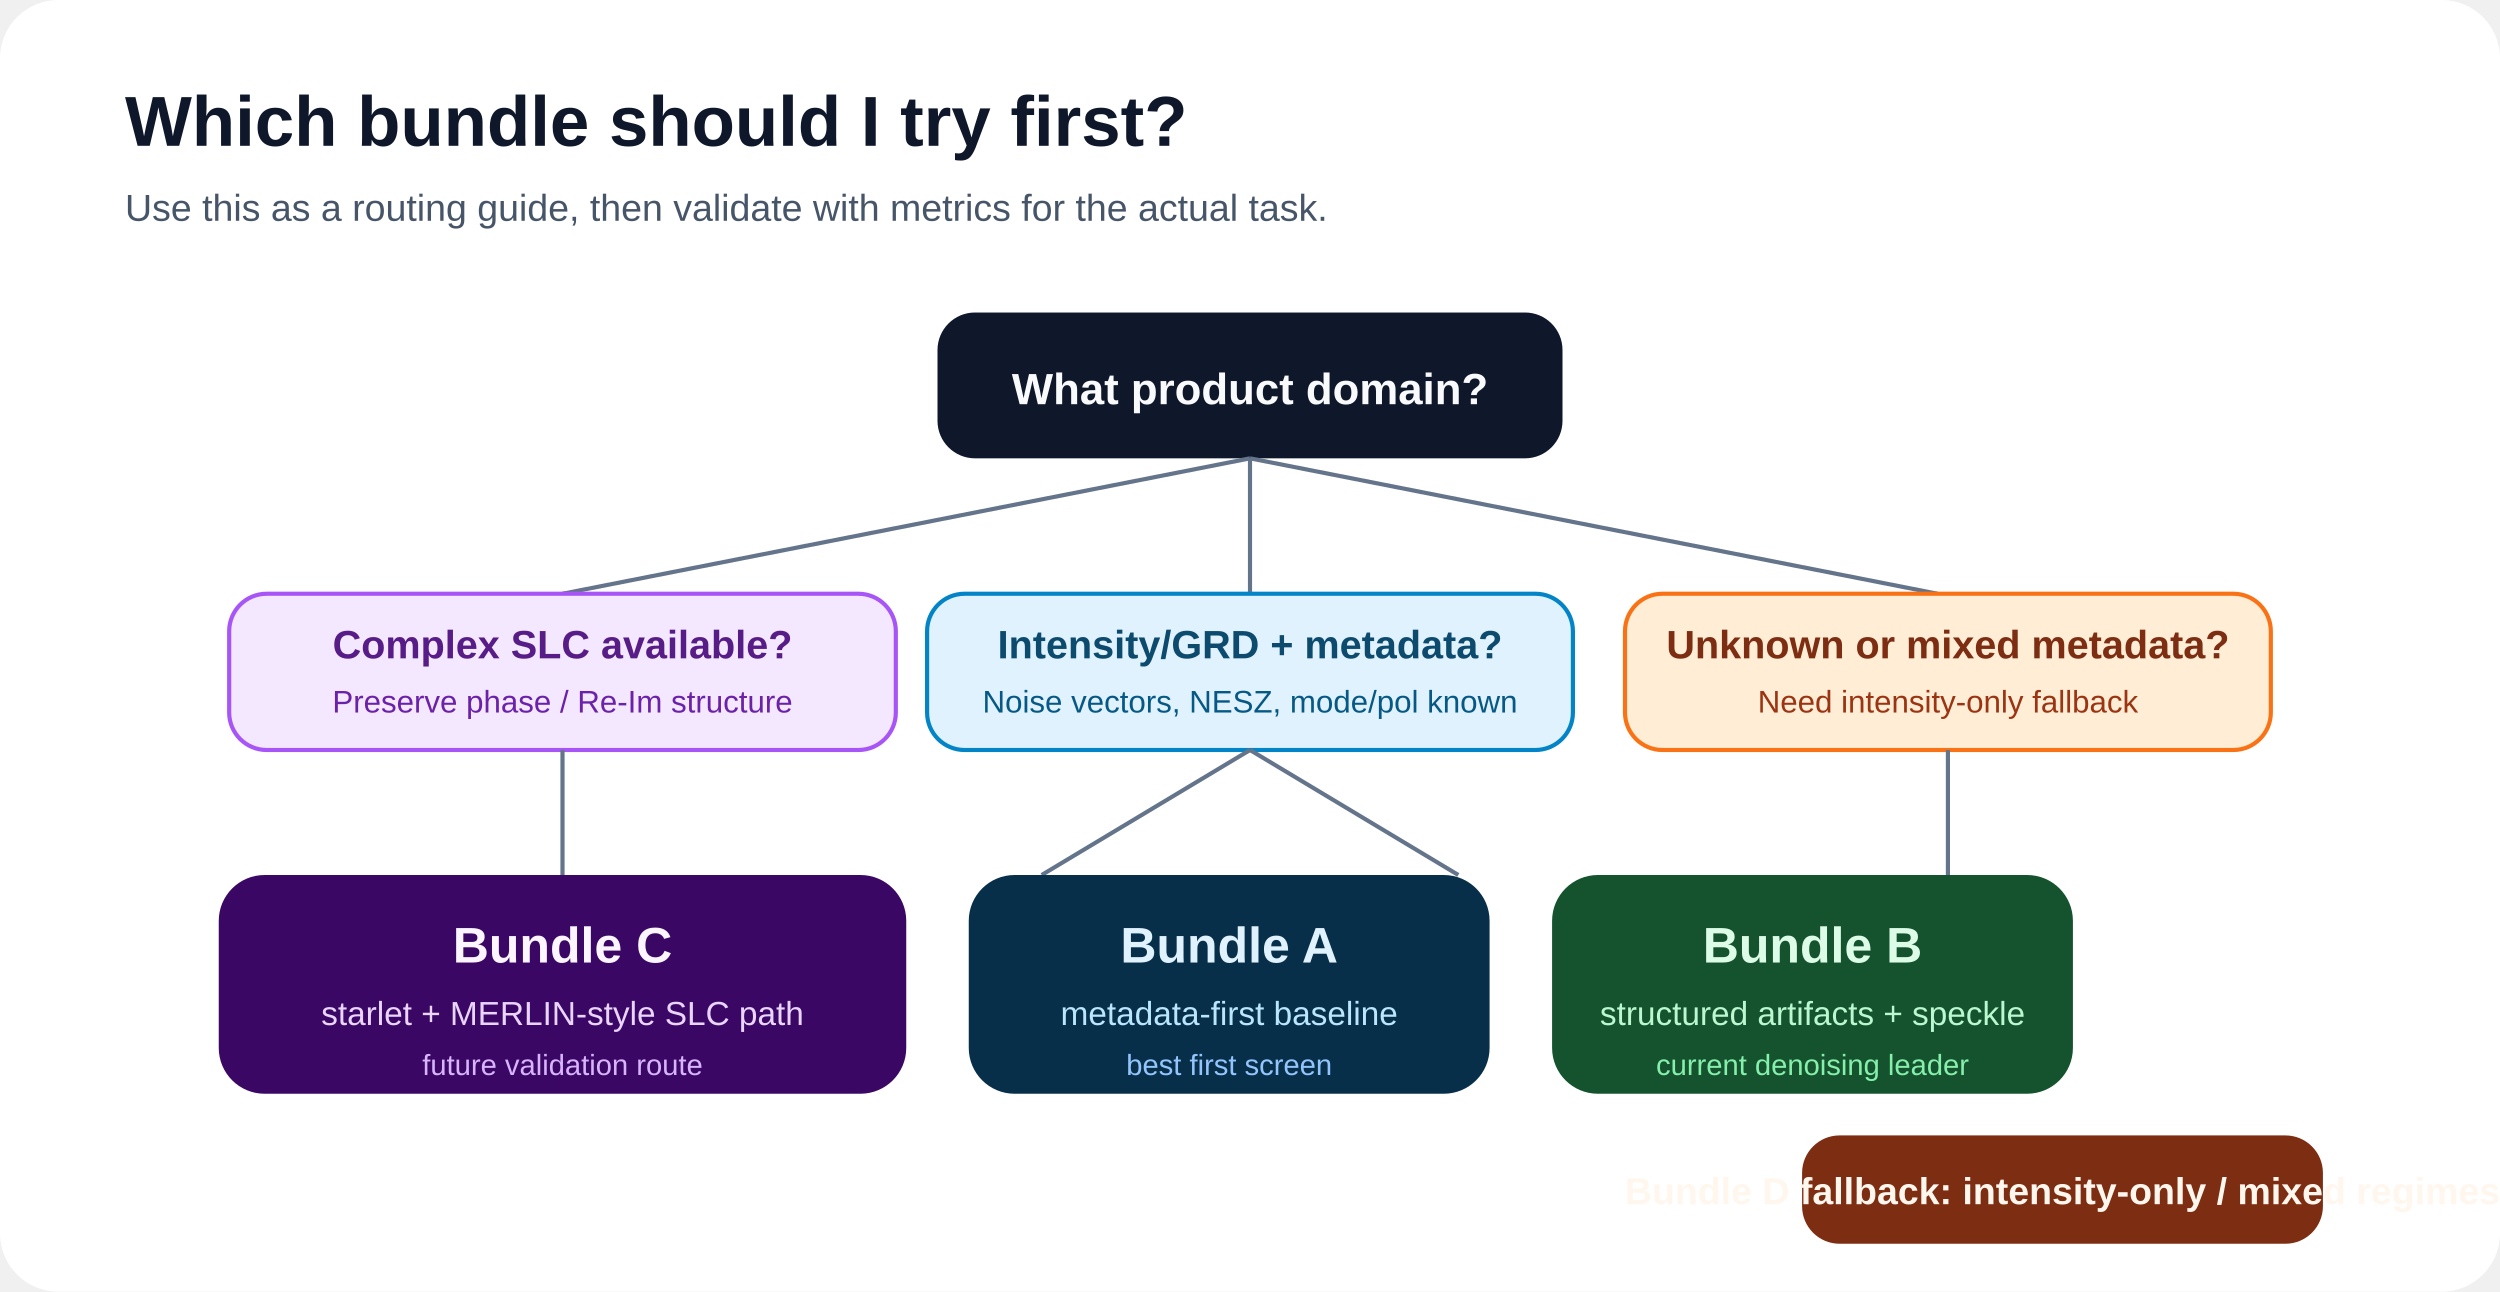
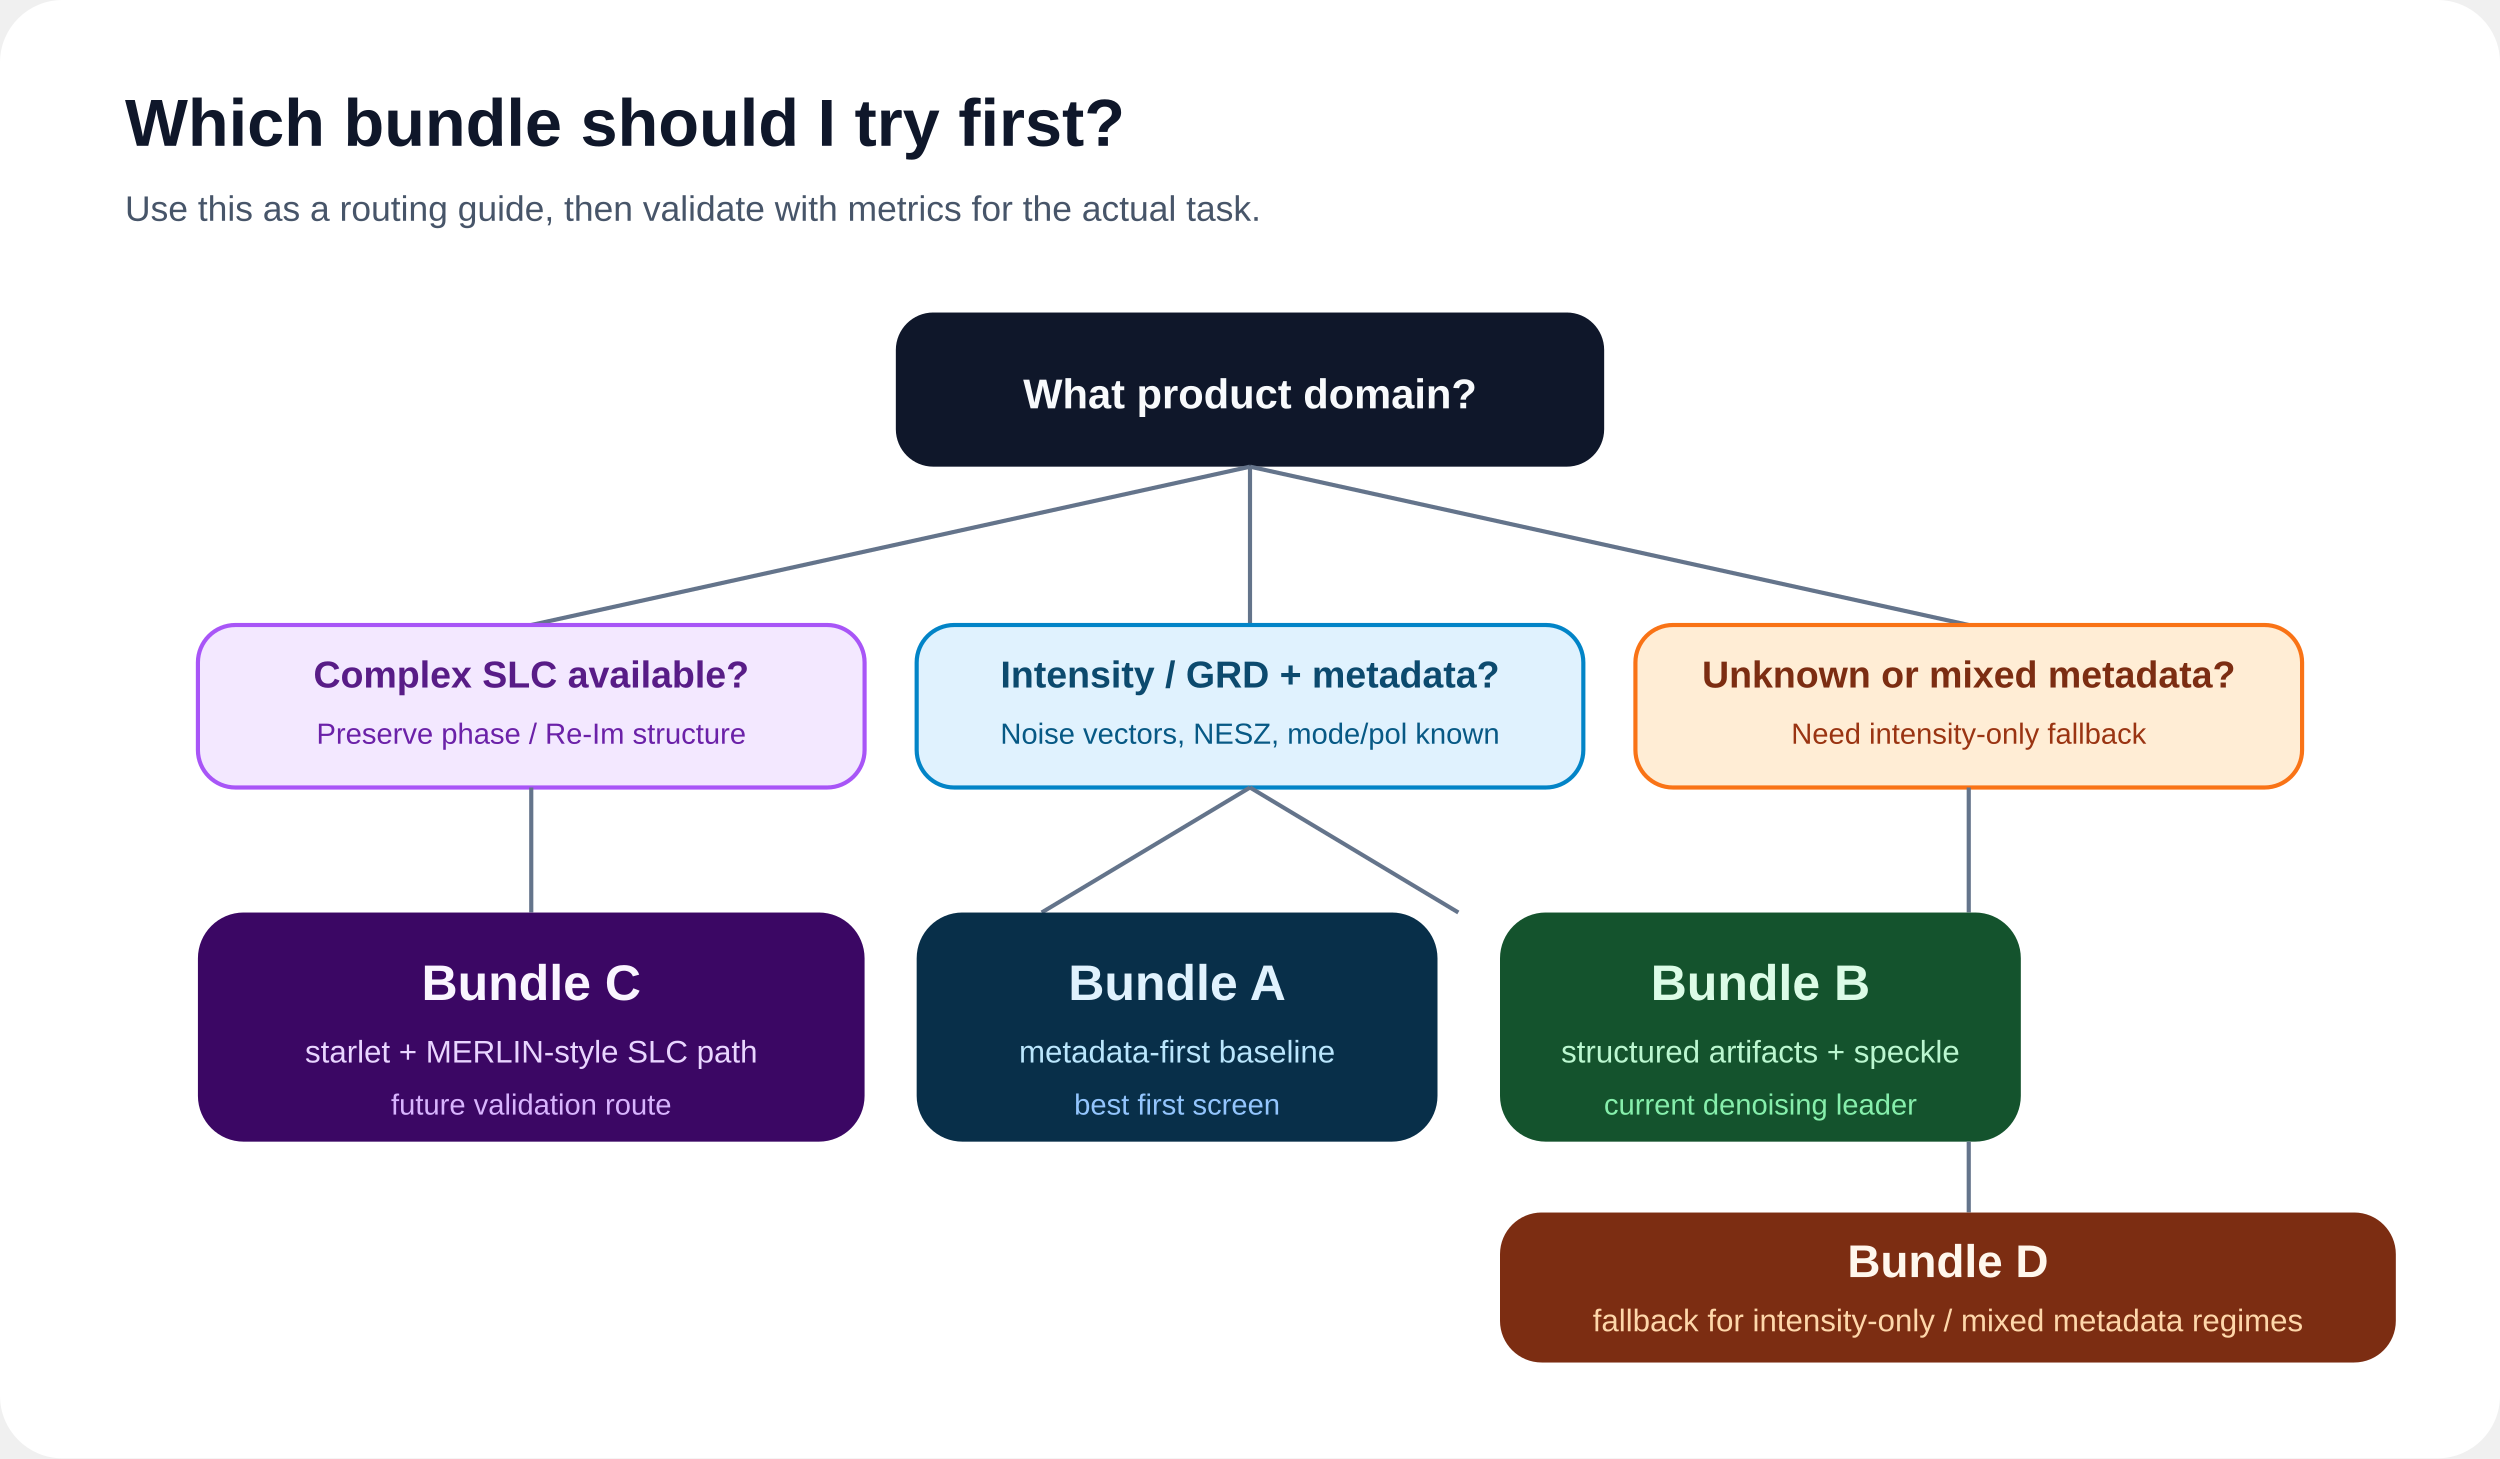
- <svg xmlns="http://www.w3.org/2000/svg" width="1200" height="620" viewBox="0 0 1200 620" role="img" aria-labelledby="title desc">
-   <rect width="1200" height="620" rx="28" fill="#ffffff" />
-   <text x="60" y="70" fill="#0f172a" font-family="Segoe UI, Arial, sans-serif" font-size="34" font-weight="800">Which bundle should I try first?</text>
-   <text x="60" y="106" fill="#475569" font-family="Segoe UI, Arial, sans-serif" font-size="18">Use this as a routing guide, then validate with metrics for the actual task.</text>
+ <svg xmlns="http://www.w3.org/2000/svg" width="1200" height="700" viewBox="0 0 1200 700" role="img" aria-labelledby="title desc">
+   <rect width="1200" height="700" rx="30" fill="#ffffff" />
+   <text x="60" y="70" fill="#0f172a" font-family="Segoe UI, Arial, sans-serif" font-size="32" font-weight="800">Which bundle should I try first?</text>
+   <text x="60" y="106" fill="#475569" font-family="Segoe UI, Arial, sans-serif" font-size="17">Use this as a routing guide, then validate with metrics for the actual task.</text>
  <g font-family="Segoe UI, Arial, sans-serif" stroke-width="2">
-     <rect x="450" y="150" width="300" height="70" rx="18" fill="#0f172a" />
-     <text x="600" y="194" text-anchor="middle" fill="#f8fafc" font-size="21" font-weight="800">What product domain?</text>
-     <path d="M600 220 L270 285" stroke="#64748b" />
-     <path d="M600 220 L600 285" stroke="#64748b" />
-     <path d="M600 220 L930 285" stroke="#64748b" />
-     <rect x="110" y="285" width="320" height="75" rx="18" fill="#f3e8ff" stroke="#a855f7" />
-     <text x="270" y="316" text-anchor="middle" fill="#581c87" font-size="19" font-weight="800">Complex SLC available?</text>
-     <text x="270" y="342" text-anchor="middle" fill="#6b21a8" font-size="15">Preserve phase / Re-Im structure</text>
-     <rect x="445" y="285" width="310" height="75" rx="18" fill="#e0f2fe" stroke="#0284c7" />
-     <text x="600" y="316" text-anchor="middle" fill="#0c4a6e" font-size="19" font-weight="800">Intensity/GRD + metadata?</text>
-     <text x="600" y="342" text-anchor="middle" fill="#075985" font-size="15">Noise vectors, NESZ, mode/pol known</text>
-     <rect x="780" y="285" width="310" height="75" rx="18" fill="#ffedd5" stroke="#f97316" />
-     <text x="935" y="316" text-anchor="middle" fill="#7c2d12" font-size="19" font-weight="800">Unknown or mixed metadata?</text>
-     <text x="935" y="342" text-anchor="middle" fill="#9a3412" font-size="15">Need intensity-only fallback</text>
-     <path d="M270 360 L270 420" stroke="#64748b" />
-     <path d="M600 360 L500 420" stroke="#64748b" />
-     <path d="M600 360 L700 420" stroke="#64748b" />
-     <path d="M935 360 L935 420" stroke="#64748b" />
-     <rect x="105" y="420" width="330" height="105" rx="22" fill="#3b0764" />
-     <text x="270" y="462" text-anchor="middle" fill="#faf5ff" font-size="24" font-weight="800">Bundle C</text>
-     <text x="270" y="492" text-anchor="middle" fill="#e9d5ff" font-size="16">starlet + MERLIN-style SLC path</text>
-     <text x="270" y="516" text-anchor="middle" fill="#d8b4fe" font-size="14">future validation route</text>
-     <rect x="465" y="420" width="250" height="105" rx="22" fill="#082f49" />
-     <text x="590" y="462" text-anchor="middle" fill="#e0f2fe" font-size="24" font-weight="800">Bundle A</text>
-     <text x="590" y="492" text-anchor="middle" fill="#bae6fd" font-size="16">metadata-first baseline</text>
-     <text x="590" y="516" text-anchor="middle" fill="#93c5fd" font-size="14">best first screen</text>
-     <rect x="745" y="420" width="250" height="105" rx="22" fill="#14532d" />
-     <text x="870" y="462" text-anchor="middle" fill="#dcfce7" font-size="24" font-weight="800">Bundle B</text>
-     <text x="870" y="492" text-anchor="middle" fill="#bbf7d0" font-size="16">structured artifacts + speckle</text>
-     <text x="870" y="516" text-anchor="middle" fill="#86efac" font-size="14">current denoising leader</text>
-     <rect x="865" y="545" width="250" height="52" rx="18" fill="#7c2d12" />
-     <text x="990" y="578" text-anchor="middle" fill="#fff7ed" font-size="18" font-weight="800">Bundle D fallback: intensity-only / mixed regimes</text>
+     <rect x="430" y="150" width="340" height="74" rx="18" fill="#0f172a" />
+     <text x="600" y="196" text-anchor="middle" fill="#f8fafc" font-size="20" font-weight="800">What product domain?</text>
+     <path d="M600 224 L255 300" stroke="#64748b" />
+     <path d="M600 224 L600 300" stroke="#64748b" />
+     <path d="M600 224 L945 300" stroke="#64748b" />
+     <rect x="95" y="300" width="320" height="78" rx="18" fill="#f3e8ff" stroke="#a855f7" />
+     <text x="255" y="330" text-anchor="middle" fill="#581c87" font-size="18" font-weight="800">Complex SLC available?</text>
+     <text x="255" y="357" text-anchor="middle" fill="#6b21a8" font-size="14">Preserve phase / Re-Im structure</text>
+     <rect x="440" y="300" width="320" height="78" rx="18" fill="#e0f2fe" stroke="#0284c7" />
+     <text x="600" y="330" text-anchor="middle" fill="#0c4a6e" font-size="18" font-weight="800">Intensity / GRD + metadata?</text>
+     <text x="600" y="357" text-anchor="middle" fill="#075985" font-size="14">Noise vectors, NESZ, mode/pol known</text>
+     <rect x="785" y="300" width="320" height="78" rx="18" fill="#ffedd5" stroke="#f97316" />
+     <text x="945" y="330" text-anchor="middle" fill="#7c2d12" font-size="18" font-weight="800">Unknown or mixed metadata?</text>
+     <text x="945" y="357" text-anchor="middle" fill="#9a3412" font-size="14">Need intensity-only fallback</text>
+     <path d="M255 378 L255 438" stroke="#64748b" />
+     <path d="M600 378 L500 438" stroke="#64748b" />
+     <path d="M600 378 L700 438" stroke="#64748b" />
+     <path d="M945 378 L945 438" stroke="#64748b" />
+     <rect x="95" y="438" width="320" height="110" rx="22" fill="#3b0764" />
+     <text x="255" y="480" text-anchor="middle" fill="#faf5ff" font-size="24" font-weight="800">Bundle C</text>
+     <text x="255" y="510" text-anchor="middle" fill="#e9d5ff" font-size="15">starlet + MERLIN-style SLC path</text>
+     <text x="255" y="535" text-anchor="middle" fill="#d8b4fe" font-size="14">future validation route</text>
+     <rect x="440" y="438" width="250" height="110" rx="22" fill="#082f49" />
+     <text x="565" y="480" text-anchor="middle" fill="#e0f2fe" font-size="24" font-weight="800">Bundle A</text>
+     <text x="565" y="510" text-anchor="middle" fill="#bae6fd" font-size="15">metadata-first baseline</text>
+     <text x="565" y="535" text-anchor="middle" fill="#93c5fd" font-size="14">best first screen</text>
+     <rect x="720" y="438" width="250" height="110" rx="22" fill="#14532d" />
+     <text x="845" y="480" text-anchor="middle" fill="#dcfce7" font-size="24" font-weight="800">Bundle B</text>
+     <text x="845" y="510" text-anchor="middle" fill="#bbf7d0" font-size="15">structured artifacts + speckle</text>
+     <text x="845" y="535" text-anchor="middle" fill="#86efac" font-size="14">current denoising leader</text>
+     <path d="M945 548 L945 582" stroke="#64748b" />
+     <rect x="720" y="582" width="430" height="72" rx="20" fill="#7c2d12" />
+     <text x="935" y="613" text-anchor="middle" fill="#fff7ed" font-size="22" font-weight="800">Bundle D</text>
+     <text x="935" y="639" text-anchor="middle" fill="#fed7aa" font-size="15">fallback for intensity-only / mixed metadata regimes</text>
  </g>
</svg>
